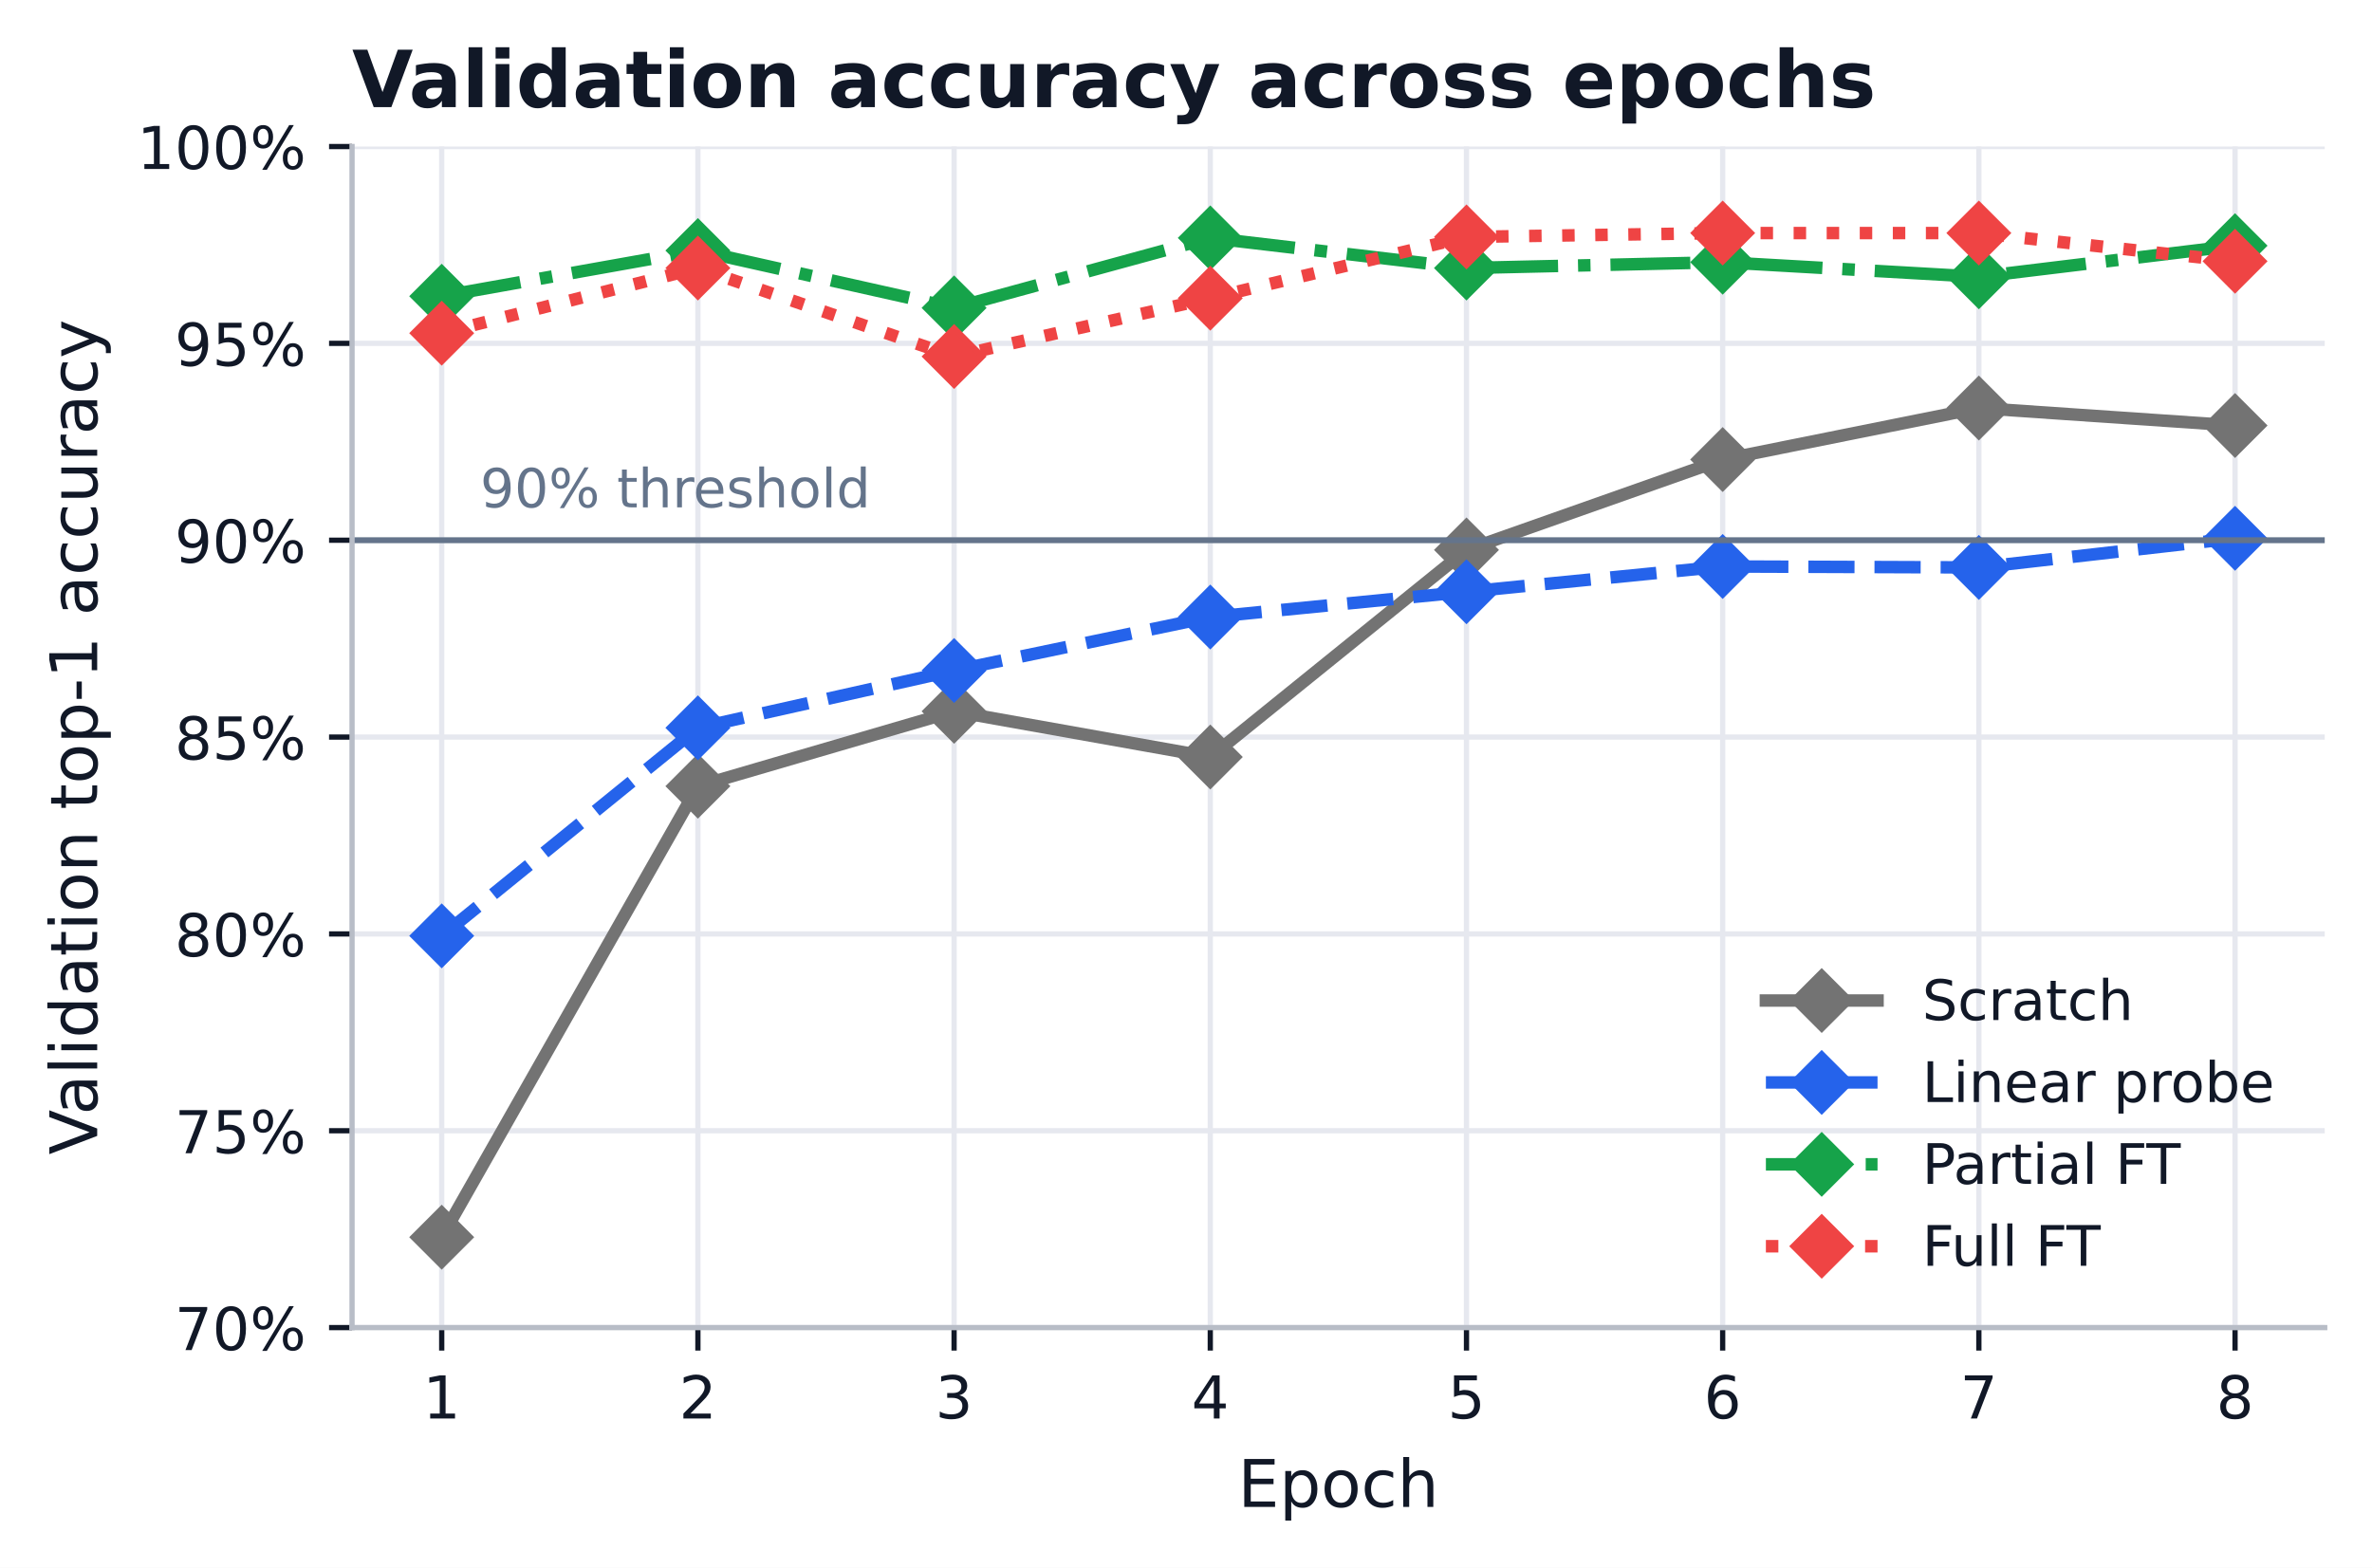
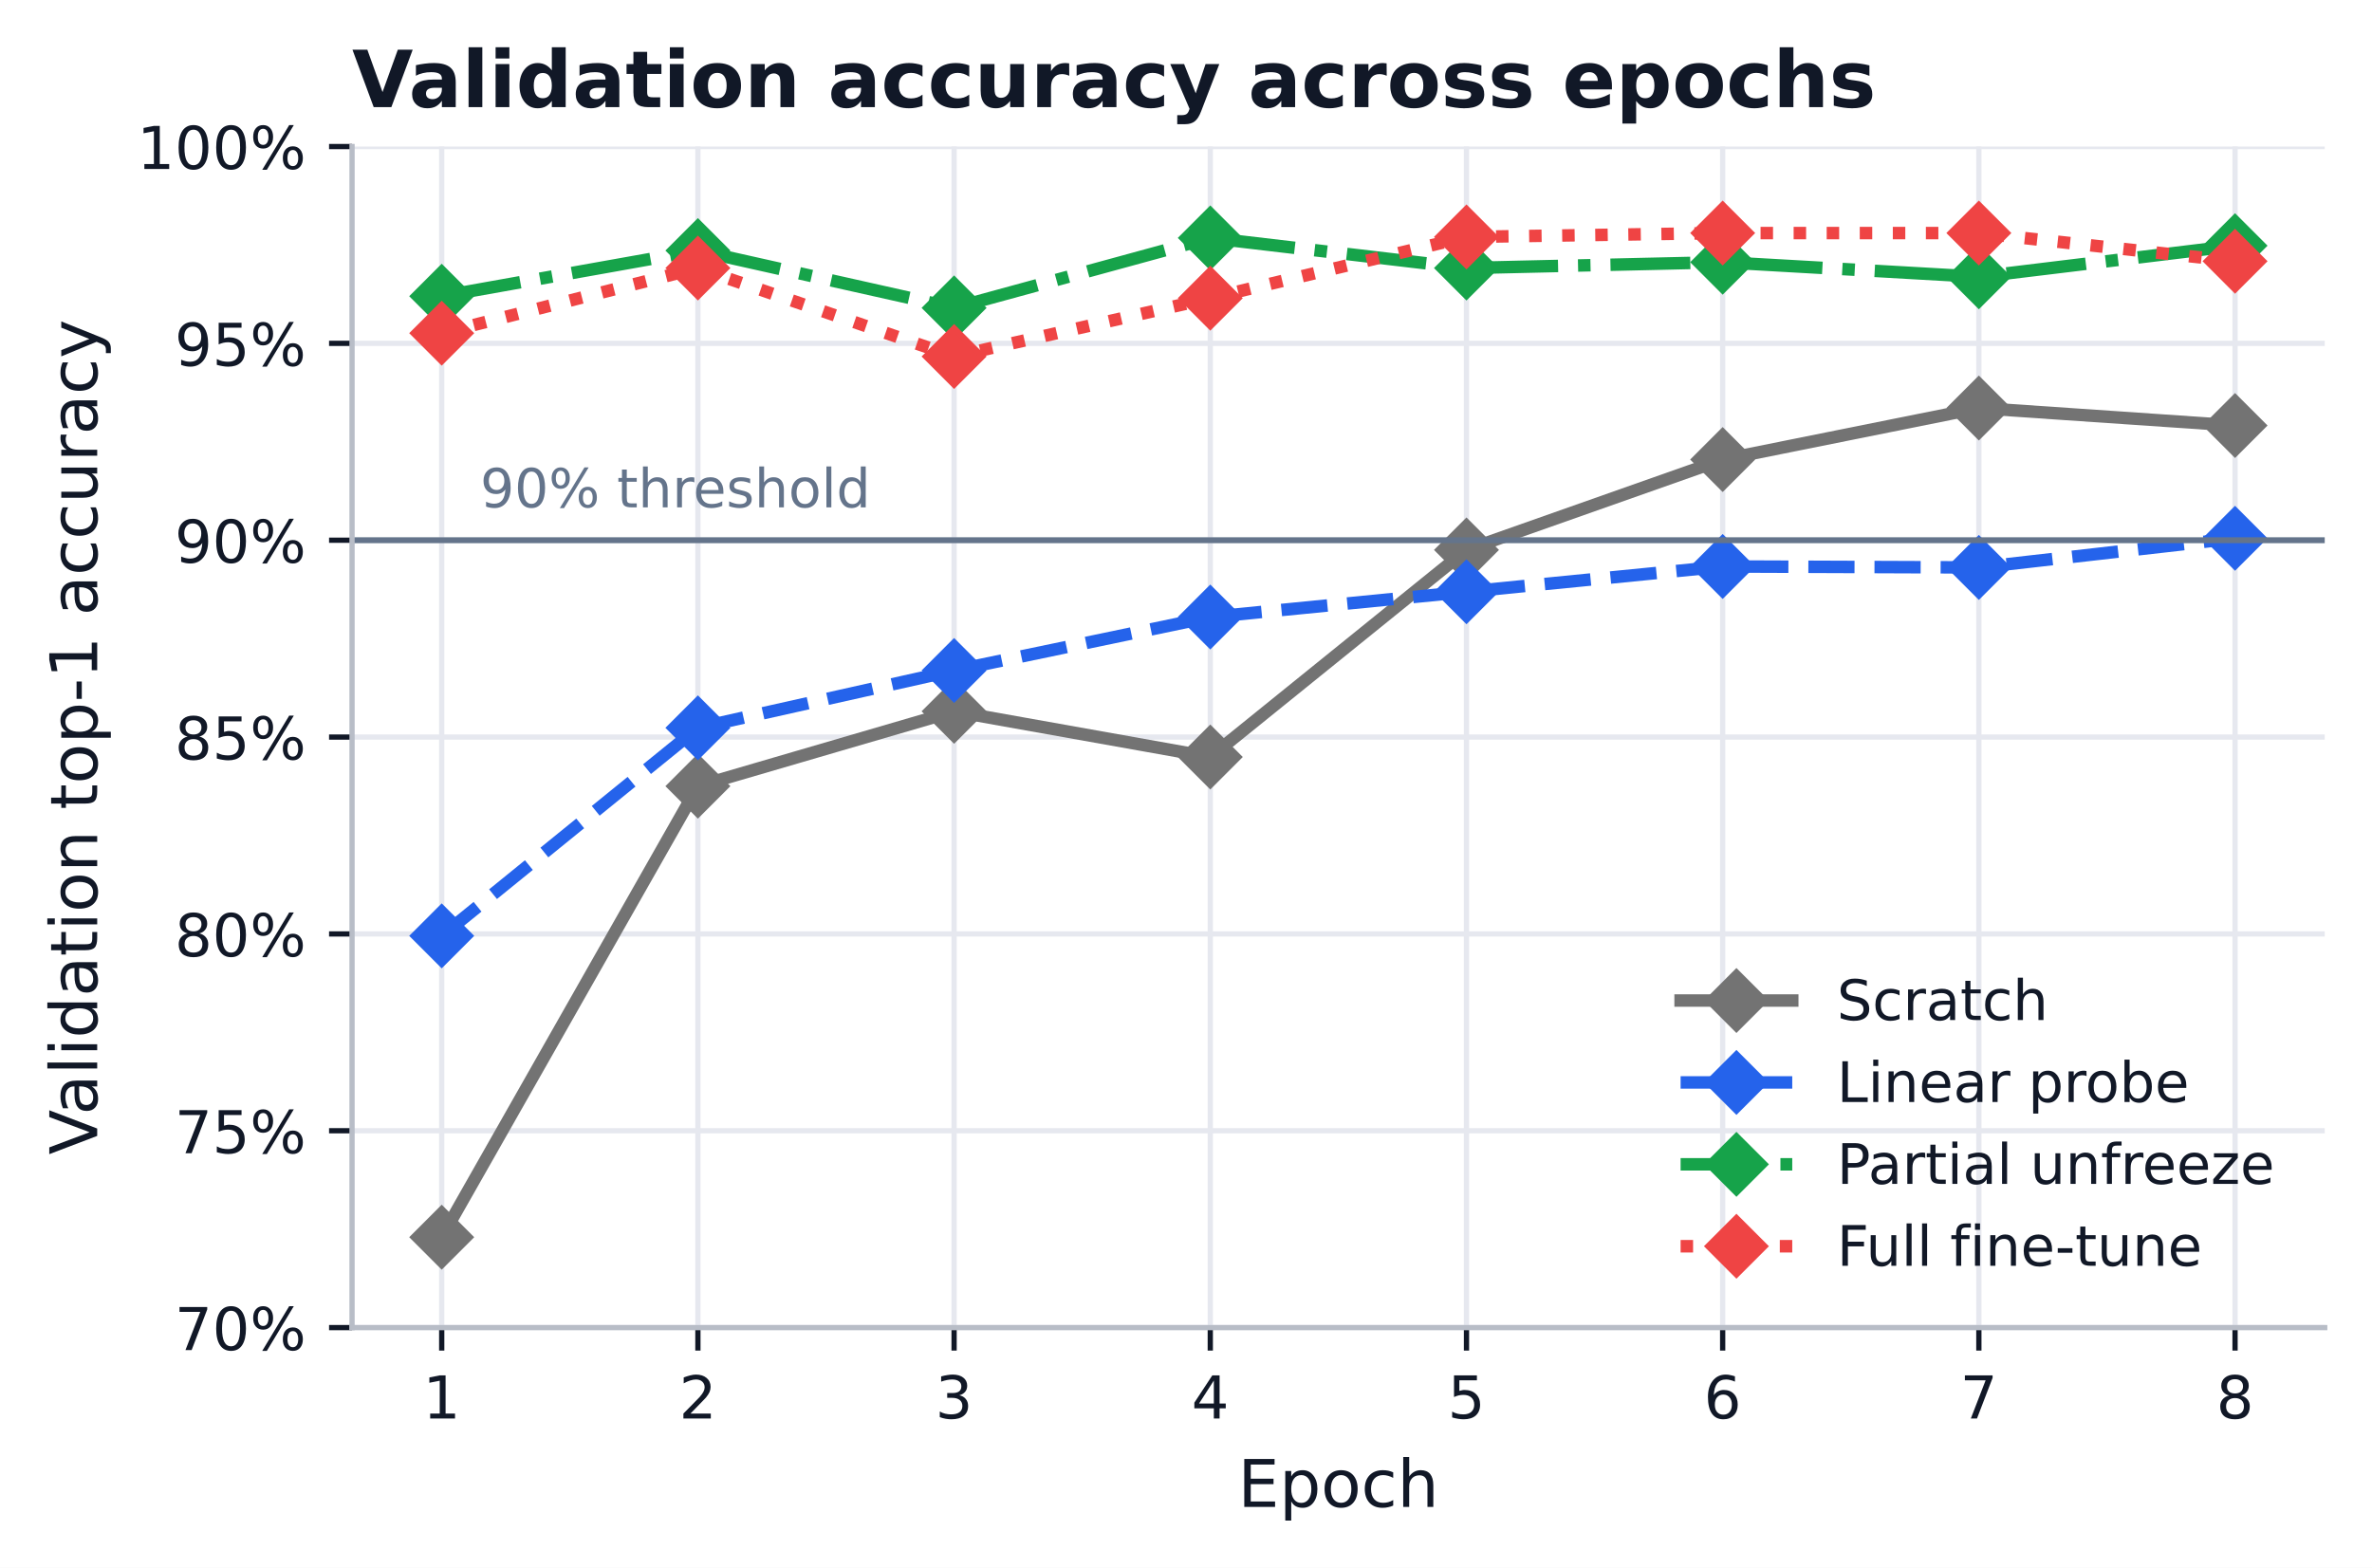
<svg xmlns="http://www.w3.org/2000/svg" xmlns:xlink="http://www.w3.org/1999/xlink" width="361.2pt" height="238.8pt" viewBox="0 0 361.2 238.8" version="1.1">
  <defs>
    <style type="text/css">*{stroke-linejoin: round; stroke-linecap: butt}</style>
  </defs>
  <g id="figure_1">
    <g id="patch_1">
      <path d="M 0 238.8  L 361.2 238.8  L 361.2 0  L 0 0  z " style="fill: #ffffff" />
    </g>
    <g id="axes_1">
      <g id="patch_2">
        <path d="M 53.608 202.211  L 354 202.211  L 354 22.318  L 53.608 22.318  z " style="fill: #ffffff" />
      </g>
      <g id="matplotlib.axis_1">
        <g id="xtick_1">
          <g id="line2d_1">
-             <path d="M 67.262 202.211  L 67.262 22.318  " clip-path="url(#pfbfab0b711)" style="fill: none; stroke: #e6e8ef; stroke-width: 0.8; stroke-linecap: square" />
+             <path d="M 67.262 202.211  L 67.262 22.318  " clip-path="url(#p22cc1eb119)" style="fill: none; stroke: #e6e8ef; stroke-width: 0.8; stroke-linecap: square" />
          </g>
          <g id="line2d_2">
            <defs>
-               <path id="m13dea14983" d="M 0 0  L 0 3.5  " style="stroke: #111827; stroke-width: 0.8" />
+               <path id="m6cf68bb3e3" d="M 0 0  L 0 3.5  " style="stroke: #111827; stroke-width: 0.8" />
            </defs>
            <g>
-               <use xlink:href="#m13dea14983" x="67.262" y="202.211" style="fill: #111827; stroke: #111827; stroke-width: 0.8" />
+               <use xlink:href="#m6cf68bb3e3" x="67.262" y="202.211" style="fill: #111827; stroke: #111827; stroke-width: 0.8" />
            </g>
          </g>
          <g id="text_1">
            <text style="fill: #111827; font: 9px 'DejaVu Sans'; text-anchor: middle" x="67.262" y="216.05" transform="rotate(-0 67.26243 216.0497)">1</text>
          </g>
        </g>
        <g id="xtick_2">
          <g id="line2d_3">
-             <path d="M 106.274 202.211  L 106.274 22.318  " clip-path="url(#pfbfab0b711)" style="fill: none; stroke: #e6e8ef; stroke-width: 0.8; stroke-linecap: square" />
+             <path d="M 106.274 202.211  L 106.274 22.318  " clip-path="url(#p22cc1eb119)" style="fill: none; stroke: #e6e8ef; stroke-width: 0.8; stroke-linecap: square" />
          </g>
          <g id="line2d_4">
            <g>
-               <use xlink:href="#m13dea14983" x="106.274" y="202.211" style="fill: #111827; stroke: #111827; stroke-width: 0.8" />
+               <use xlink:href="#m6cf68bb3e3" x="106.274" y="202.211" style="fill: #111827; stroke: #111827; stroke-width: 0.8" />
            </g>
          </g>
          <g id="text_2">
            <text style="fill: #111827; font: 9px 'DejaVu Sans'; text-anchor: middle" x="106.274" y="216.05" transform="rotate(-0 106.2743 216.0497)">2</text>
          </g>
        </g>
        <g id="xtick_3">
          <g id="line2d_5">
-             <path d="M 145.286 202.211  L 145.286 22.318  " clip-path="url(#pfbfab0b711)" style="fill: none; stroke: #e6e8ef; stroke-width: 0.8; stroke-linecap: square" />
+             <path d="M 145.286 202.211  L 145.286 22.318  " clip-path="url(#p22cc1eb119)" style="fill: none; stroke: #e6e8ef; stroke-width: 0.8; stroke-linecap: square" />
          </g>
          <g id="line2d_6">
            <g>
-               <use xlink:href="#m13dea14983" x="145.286" y="202.211" style="fill: #111827; stroke: #111827; stroke-width: 0.8" />
+               <use xlink:href="#m6cf68bb3e3" x="145.286" y="202.211" style="fill: #111827; stroke: #111827; stroke-width: 0.8" />
            </g>
          </g>
          <g id="text_3">
            <text style="fill: #111827; font: 9px 'DejaVu Sans'; text-anchor: middle" x="145.286" y="216.05" transform="rotate(-0 145.2861 216.0497)">3</text>
          </g>
        </g>
        <g id="xtick_4">
          <g id="line2d_7">
-             <path d="M 184.298 202.211  L 184.298 22.318  " clip-path="url(#pfbfab0b711)" style="fill: none; stroke: #e6e8ef; stroke-width: 0.8; stroke-linecap: square" />
+             <path d="M 184.298 202.211  L 184.298 22.318  " clip-path="url(#p22cc1eb119)" style="fill: none; stroke: #e6e8ef; stroke-width: 0.8; stroke-linecap: square" />
          </g>
          <g id="line2d_8">
            <g>
-               <use xlink:href="#m13dea14983" x="184.298" y="202.211" style="fill: #111827; stroke: #111827; stroke-width: 0.8" />
+               <use xlink:href="#m6cf68bb3e3" x="184.298" y="202.211" style="fill: #111827; stroke: #111827; stroke-width: 0.8" />
            </g>
          </g>
          <g id="text_4">
            <text style="fill: #111827; font: 9px 'DejaVu Sans'; text-anchor: middle" x="184.298" y="216.05" transform="rotate(-0 184.298 216.0497)">4</text>
          </g>
        </g>
        <g id="xtick_5">
          <g id="line2d_9">
-             <path d="M 223.31 202.211  L 223.31 22.318  " clip-path="url(#pfbfab0b711)" style="fill: none; stroke: #e6e8ef; stroke-width: 0.8; stroke-linecap: square" />
+             <path d="M 223.31 202.211  L 223.31 22.318  " clip-path="url(#p22cc1eb119)" style="fill: none; stroke: #e6e8ef; stroke-width: 0.8; stroke-linecap: square" />
          </g>
          <g id="line2d_10">
            <g>
-               <use xlink:href="#m13dea14983" x="223.31" y="202.211" style="fill: #111827; stroke: #111827; stroke-width: 0.8" />
+               <use xlink:href="#m6cf68bb3e3" x="223.31" y="202.211" style="fill: #111827; stroke: #111827; stroke-width: 0.8" />
            </g>
          </g>
          <g id="text_5">
            <text style="fill: #111827; font: 9px 'DejaVu Sans'; text-anchor: middle" x="223.31" y="216.05" transform="rotate(-0 223.3098 216.0497)">5</text>
          </g>
        </g>
        <g id="xtick_6">
          <g id="line2d_11">
-             <path d="M 262.322 202.211  L 262.322 22.318  " clip-path="url(#pfbfab0b711)" style="fill: none; stroke: #e6e8ef; stroke-width: 0.8; stroke-linecap: square" />
+             <path d="M 262.322 202.211  L 262.322 22.318  " clip-path="url(#p22cc1eb119)" style="fill: none; stroke: #e6e8ef; stroke-width: 0.8; stroke-linecap: square" />
          </g>
          <g id="line2d_12">
            <g>
-               <use xlink:href="#m13dea14983" x="262.322" y="202.211" style="fill: #111827; stroke: #111827; stroke-width: 0.8" />
+               <use xlink:href="#m6cf68bb3e3" x="262.322" y="202.211" style="fill: #111827; stroke: #111827; stroke-width: 0.8" />
            </g>
          </g>
          <g id="text_6">
            <text style="fill: #111827; font: 9px 'DejaVu Sans'; text-anchor: middle" x="262.322" y="216.05" transform="rotate(-0 262.3217 216.0497)">6</text>
          </g>
        </g>
        <g id="xtick_7">
          <g id="line2d_13">
-             <path d="M 301.334 202.211  L 301.334 22.318  " clip-path="url(#pfbfab0b711)" style="fill: none; stroke: #e6e8ef; stroke-width: 0.8; stroke-linecap: square" />
+             <path d="M 301.334 202.211  L 301.334 22.318  " clip-path="url(#p22cc1eb119)" style="fill: none; stroke: #e6e8ef; stroke-width: 0.8; stroke-linecap: square" />
          </g>
          <g id="line2d_14">
            <g>
-               <use xlink:href="#m13dea14983" x="301.334" y="202.211" style="fill: #111827; stroke: #111827; stroke-width: 0.8" />
+               <use xlink:href="#m6cf68bb3e3" x="301.334" y="202.211" style="fill: #111827; stroke: #111827; stroke-width: 0.8" />
            </g>
          </g>
          <g id="text_7">
            <text style="fill: #111827; font: 9px 'DejaVu Sans'; text-anchor: middle" x="301.334" y="216.05" transform="rotate(-0 301.3335 216.0497)">7</text>
          </g>
        </g>
        <g id="xtick_8">
          <g id="line2d_15">
-             <path d="M 340.345 202.211  L 340.345 22.318  " clip-path="url(#pfbfab0b711)" style="fill: none; stroke: #e6e8ef; stroke-width: 0.8; stroke-linecap: square" />
+             <path d="M 340.345 202.211  L 340.345 22.318  " clip-path="url(#p22cc1eb119)" style="fill: none; stroke: #e6e8ef; stroke-width: 0.8; stroke-linecap: square" />
          </g>
          <g id="line2d_16">
            <g>
-               <use xlink:href="#m13dea14983" x="340.345" y="202.211" style="fill: #111827; stroke: #111827; stroke-width: 0.8" />
+               <use xlink:href="#m6cf68bb3e3" x="340.345" y="202.211" style="fill: #111827; stroke: #111827; stroke-width: 0.8" />
            </g>
          </g>
          <g id="text_8">
            <text style="fill: #111827; font: 9px 'DejaVu Sans'; text-anchor: middle" x="340.345" y="216.05" transform="rotate(-0 340.3454 216.0497)">8</text>
          </g>
        </g>
        <g id="text_9">
          <text style="fill: #111827; font: 10px 'DejaVu Sans'; text-anchor: middle" x="203.804" y="229.52" transform="rotate(-0 203.8039 229.5198)">Epoch</text>
        </g>
      </g>
      <g id="matplotlib.axis_2">
        <g id="ytick_1">
          <g id="line2d_17">
-             <path d="M 53.608 202.211  L 354 202.211  " clip-path="url(#pfbfab0b711)" style="fill: none; stroke: #e6e8ef; stroke-width: 0.8; stroke-linecap: square" />
+             <path d="M 53.608 202.211  L 354 202.211  " clip-path="url(#p22cc1eb119)" style="fill: none; stroke: #e6e8ef; stroke-width: 0.8; stroke-linecap: square" />
          </g>
          <g id="line2d_18">
            <defs>
-               <path id="mdbeb0e78e6" d="M 0 0  L -3.5 0  " style="stroke: #111827; stroke-width: 0.8" />
+               <path id="md21b7d45da" d="M 0 0  L -3.5 0  " style="stroke: #111827; stroke-width: 0.8" />
            </defs>
            <g>
-               <use xlink:href="#mdbeb0e78e6" x="53.608" y="202.211" style="fill: #111827; stroke: #111827; stroke-width: 0.8" />
+               <use xlink:href="#md21b7d45da" x="53.608" y="202.211" style="fill: #111827; stroke: #111827; stroke-width: 0.8" />
            </g>
          </g>
          <g id="text_10">
            <text style="fill: #111827; font: 9px 'DejaVu Sans'; text-anchor: end" x="46.608" y="205.63" transform="rotate(-0 46.60828 205.6304)">70%</text>
          </g>
        </g>
        <g id="ytick_2">
          <g id="line2d_19">
-             <path d="M 53.608 172.229  L 354 172.229  " clip-path="url(#pfbfab0b711)" style="fill: none; stroke: #e6e8ef; stroke-width: 0.8; stroke-linecap: square" />
+             <path d="M 53.608 172.229  L 354 172.229  " clip-path="url(#p22cc1eb119)" style="fill: none; stroke: #e6e8ef; stroke-width: 0.8; stroke-linecap: square" />
          </g>
          <g id="line2d_20">
            <g>
-               <use xlink:href="#mdbeb0e78e6" x="53.608" y="172.229" style="fill: #111827; stroke: #111827; stroke-width: 0.8" />
+               <use xlink:href="#md21b7d45da" x="53.608" y="172.229" style="fill: #111827; stroke: #111827; stroke-width: 0.8" />
            </g>
          </g>
          <g id="text_11">
            <text style="fill: #111827; font: 9px 'DejaVu Sans'; text-anchor: end" x="46.608" y="175.648" transform="rotate(-0 46.60828 175.6482)">75%</text>
          </g>
        </g>
        <g id="ytick_3">
          <g id="line2d_21">
-             <path d="M 53.608 142.247  L 354 142.247  " clip-path="url(#pfbfab0b711)" style="fill: none; stroke: #e6e8ef; stroke-width: 0.8; stroke-linecap: square" />
+             <path d="M 53.608 142.247  L 354 142.247  " clip-path="url(#p22cc1eb119)" style="fill: none; stroke: #e6e8ef; stroke-width: 0.8; stroke-linecap: square" />
          </g>
          <g id="line2d_22">
            <g>
-               <use xlink:href="#mdbeb0e78e6" x="53.608" y="142.247" style="fill: #111827; stroke: #111827; stroke-width: 0.8" />
+               <use xlink:href="#md21b7d45da" x="53.608" y="142.247" style="fill: #111827; stroke: #111827; stroke-width: 0.8" />
            </g>
          </g>
          <g id="text_12">
            <text style="fill: #111827; font: 9px 'DejaVu Sans'; text-anchor: end" x="46.608" y="145.666" transform="rotate(-0 46.60828 145.6661)">80%</text>
          </g>
        </g>
        <g id="ytick_4">
          <g id="line2d_23">
-             <path d="M 53.608 112.265  L 354 112.265  " clip-path="url(#pfbfab0b711)" style="fill: none; stroke: #e6e8ef; stroke-width: 0.8; stroke-linecap: square" />
+             <path d="M 53.608 112.265  L 354 112.265  " clip-path="url(#p22cc1eb119)" style="fill: none; stroke: #e6e8ef; stroke-width: 0.8; stroke-linecap: square" />
          </g>
          <g id="line2d_24">
            <g>
-               <use xlink:href="#mdbeb0e78e6" x="53.608" y="112.265" style="fill: #111827; stroke: #111827; stroke-width: 0.8" />
+               <use xlink:href="#md21b7d45da" x="53.608" y="112.265" style="fill: #111827; stroke: #111827; stroke-width: 0.8" />
            </g>
          </g>
          <g id="text_13">
            <text style="fill: #111827; font: 9px 'DejaVu Sans'; text-anchor: end" x="46.608" y="115.684" transform="rotate(-0 46.60828 115.6839)">85%</text>
          </g>
        </g>
        <g id="ytick_5">
          <g id="line2d_25">
-             <path d="M 53.608 82.282  L 354 82.282  " clip-path="url(#pfbfab0b711)" style="fill: none; stroke: #e6e8ef; stroke-width: 0.8; stroke-linecap: square" />
+             <path d="M 53.608 82.282  L 354 82.282  " clip-path="url(#p22cc1eb119)" style="fill: none; stroke: #e6e8ef; stroke-width: 0.8; stroke-linecap: square" />
          </g>
          <g id="line2d_26">
            <g>
-               <use xlink:href="#mdbeb0e78e6" x="53.608" y="82.282" style="fill: #111827; stroke: #111827; stroke-width: 0.8" />
+               <use xlink:href="#md21b7d45da" x="53.608" y="82.282" style="fill: #111827; stroke: #111827; stroke-width: 0.8" />
            </g>
          </g>
          <g id="text_14">
            <text style="fill: #111827; font: 9px 'DejaVu Sans'; text-anchor: end" x="46.608" y="85.702" transform="rotate(-0 46.60828 85.70174)">90%</text>
          </g>
        </g>
        <g id="ytick_6">
          <g id="line2d_27">
-             <path d="M 53.608 52.3  L 354 52.3  " clip-path="url(#pfbfab0b711)" style="fill: none; stroke: #e6e8ef; stroke-width: 0.8; stroke-linecap: square" />
+             <path d="M 53.608 52.3  L 354 52.3  " clip-path="url(#p22cc1eb119)" style="fill: none; stroke: #e6e8ef; stroke-width: 0.8; stroke-linecap: square" />
          </g>
          <g id="line2d_28">
            <g>
-               <use xlink:href="#mdbeb0e78e6" x="53.608" y="52.3" style="fill: #111827; stroke: #111827; stroke-width: 0.8" />
+               <use xlink:href="#md21b7d45da" x="53.608" y="52.3" style="fill: #111827; stroke: #111827; stroke-width: 0.8" />
            </g>
          </g>
          <g id="text_15">
            <text style="fill: #111827; font: 9px 'DejaVu Sans'; text-anchor: end" x="46.608" y="55.72" transform="rotate(-0 46.60828 55.71958)">95%</text>
          </g>
        </g>
        <g id="ytick_7">
          <g id="line2d_29">
-             <path d="M 53.608 22.318  L 354 22.318  " clip-path="url(#pfbfab0b711)" style="fill: none; stroke: #e6e8ef; stroke-width: 0.8; stroke-linecap: square" />
+             <path d="M 53.608 22.318  L 354 22.318  " clip-path="url(#p22cc1eb119)" style="fill: none; stroke: #e6e8ef; stroke-width: 0.8; stroke-linecap: square" />
          </g>
          <g id="line2d_30">
            <g>
-               <use xlink:href="#mdbeb0e78e6" x="53.608" y="22.318" style="fill: #111827; stroke: #111827; stroke-width: 0.8" />
+               <use xlink:href="#md21b7d45da" x="53.608" y="22.318" style="fill: #111827; stroke: #111827; stroke-width: 0.8" />
            </g>
          </g>
          <g id="text_16">
            <text style="fill: #111827; font: 9px 'DejaVu Sans'; text-anchor: end" x="46.608" y="25.737" transform="rotate(-0 46.60828 25.73742)">100%</text>
          </g>
        </g>
        <g id="text_17">
          <text style="fill: #111827; font: 10px 'DejaVu Sans'; text-anchor: middle" x="14.798" y="112.265" transform="rotate(-90 14.79844 112.2646)">Validation top-1 accuracy</text>
        </g>
      </g>
      <g id="line2d_31">
-         <path d="M 67.262 188.441  L 106.274 119.742  L 145.286 108.341  L 184.298 115.3  L 223.31 83.763  L 262.322 69.993  L 301.334 62.146  L 340.345 64.811  " clip-path="url(#pfbfab0b711)" style="fill: none; stroke: #737373; stroke-width: 1.9; stroke-linecap: square" />
+         <path d="M 67.262 188.441  L 106.274 119.742  L 145.286 108.341  L 184.298 115.3  L 223.31 83.763  L 262.322 69.993  L 301.334 62.146  L 340.345 64.811  " clip-path="url(#p22cc1eb119)" style="fill: none; stroke: #737373; stroke-width: 1.9; stroke-linecap: square" />
        <defs>
-           <path id="m04b0fa874c" d="M -0 4.243  L 4.243 0  L 0 -4.243  L -4.243 -0  z " style="stroke: #737373; stroke-linejoin: miter" />
+           <path id="m4987f3b51c" d="M 0 4.243  L 4.243 0  L 0 -4.243  L -4.243 0  z " style="stroke: #737373; stroke-linejoin: miter" />
        </defs>
-         <g clip-path="url(#pfbfab0b711)">
-           <use xlink:href="#m04b0fa874c" x="67.262" y="188.441" style="fill: #737373; stroke: #737373; stroke-linejoin: miter" />
-           <use xlink:href="#m04b0fa874c" x="106.274" y="119.742" style="fill: #737373; stroke: #737373; stroke-linejoin: miter" />
-           <use xlink:href="#m04b0fa874c" x="145.286" y="108.341" style="fill: #737373; stroke: #737373; stroke-linejoin: miter" />
-           <use xlink:href="#m04b0fa874c" x="184.298" y="115.3" style="fill: #737373; stroke: #737373; stroke-linejoin: miter" />
-           <use xlink:href="#m04b0fa874c" x="223.31" y="83.763" style="fill: #737373; stroke: #737373; stroke-linejoin: miter" />
-           <use xlink:href="#m04b0fa874c" x="262.322" y="69.993" style="fill: #737373; stroke: #737373; stroke-linejoin: miter" />
-           <use xlink:href="#m04b0fa874c" x="301.334" y="62.146" style="fill: #737373; stroke: #737373; stroke-linejoin: miter" />
-           <use xlink:href="#m04b0fa874c" x="340.345" y="64.811" style="fill: #737373; stroke: #737373; stroke-linejoin: miter" />
+         <g clip-path="url(#p22cc1eb119)">
+           <use xlink:href="#m4987f3b51c" x="67.262" y="188.441" style="fill: #737373; stroke: #737373; stroke-linejoin: miter" />
+           <use xlink:href="#m4987f3b51c" x="106.274" y="119.742" style="fill: #737373; stroke: #737373; stroke-linejoin: miter" />
+           <use xlink:href="#m4987f3b51c" x="145.286" y="108.341" style="fill: #737373; stroke: #737373; stroke-linejoin: miter" />
+           <use xlink:href="#m4987f3b51c" x="184.298" y="115.3" style="fill: #737373; stroke: #737373; stroke-linejoin: miter" />
+           <use xlink:href="#m4987f3b51c" x="223.31" y="83.763" style="fill: #737373; stroke: #737373; stroke-linejoin: miter" />
+           <use xlink:href="#m4987f3b51c" x="262.322" y="69.993" style="fill: #737373; stroke: #737373; stroke-linejoin: miter" />
+           <use xlink:href="#m4987f3b51c" x="301.334" y="62.146" style="fill: #737373; stroke: #737373; stroke-linejoin: miter" />
+           <use xlink:href="#m4987f3b51c" x="340.345" y="64.811" style="fill: #737373; stroke: #737373; stroke-linejoin: miter" />
        </g>
      </g>
      <g id="line2d_32">
-         <path d="M 67.262 142.543  L 106.274 110.858  L 145.286 102.122  L 184.298 93.979  L 223.31 90.13  L 262.322 86.28  L 301.334 86.428  L 340.345 81.986  " clip-path="url(#pfbfab0b711)" style="fill: none; stroke-dasharray: 7.03,3.04; stroke-dashoffset: 0; stroke: #2563eb; stroke-width: 1.9" />
+         <path d="M 67.262 142.543  L 106.274 110.858  L 145.286 102.122  L 184.298 93.979  L 223.31 90.13  L 262.322 86.28  L 301.334 86.428  L 340.345 81.986  " clip-path="url(#p22cc1eb119)" style="fill: none; stroke-dasharray: 7.03,3.04; stroke-dashoffset: 0; stroke: #2563eb; stroke-width: 1.9" />
        <defs>
-           <path id="m27e571500e" d="M -0 4.243  L 4.243 0  L 0 -4.243  L -4.243 -0  z " style="stroke: #2563eb; stroke-linejoin: miter" />
+           <path id="m7c88489950" d="M 0 4.243  L 4.243 0  L 0 -4.243  L -4.243 0  z " style="stroke: #2563eb; stroke-linejoin: miter" />
        </defs>
-         <g clip-path="url(#pfbfab0b711)">
-           <use xlink:href="#m27e571500e" x="67.262" y="142.543" style="fill: #2563eb; stroke: #2563eb; stroke-linejoin: miter" />
-           <use xlink:href="#m27e571500e" x="106.274" y="110.858" style="fill: #2563eb; stroke: #2563eb; stroke-linejoin: miter" />
-           <use xlink:href="#m27e571500e" x="145.286" y="102.122" style="fill: #2563eb; stroke: #2563eb; stroke-linejoin: miter" />
-           <use xlink:href="#m27e571500e" x="184.298" y="93.979" style="fill: #2563eb; stroke: #2563eb; stroke-linejoin: miter" />
-           <use xlink:href="#m27e571500e" x="223.31" y="90.13" style="fill: #2563eb; stroke: #2563eb; stroke-linejoin: miter" />
-           <use xlink:href="#m27e571500e" x="262.322" y="86.28" style="fill: #2563eb; stroke: #2563eb; stroke-linejoin: miter" />
-           <use xlink:href="#m27e571500e" x="301.334" y="86.428" style="fill: #2563eb; stroke: #2563eb; stroke-linejoin: miter" />
-           <use xlink:href="#m27e571500e" x="340.345" y="81.986" style="fill: #2563eb; stroke: #2563eb; stroke-linejoin: miter" />
+         <g clip-path="url(#p22cc1eb119)">
+           <use xlink:href="#m7c88489950" x="67.262" y="142.543" style="fill: #2563eb; stroke: #2563eb; stroke-linejoin: miter" />
+           <use xlink:href="#m7c88489950" x="106.274" y="110.858" style="fill: #2563eb; stroke: #2563eb; stroke-linejoin: miter" />
+           <use xlink:href="#m7c88489950" x="145.286" y="102.122" style="fill: #2563eb; stroke: #2563eb; stroke-linejoin: miter" />
+           <use xlink:href="#m7c88489950" x="184.298" y="93.979" style="fill: #2563eb; stroke: #2563eb; stroke-linejoin: miter" />
+           <use xlink:href="#m7c88489950" x="223.31" y="90.13" style="fill: #2563eb; stroke: #2563eb; stroke-linejoin: miter" />
+           <use xlink:href="#m7c88489950" x="262.322" y="86.28" style="fill: #2563eb; stroke: #2563eb; stroke-linejoin: miter" />
+           <use xlink:href="#m7c88489950" x="301.334" y="86.428" style="fill: #2563eb; stroke: #2563eb; stroke-linejoin: miter" />
+           <use xlink:href="#m7c88489950" x="340.345" y="81.986" style="fill: #2563eb; stroke: #2563eb; stroke-linejoin: miter" />
        </g>
      </g>
      <g id="line2d_33">
-         <path d="M 67.262 45.119  L 106.274 38.161  L 145.286 46.896  L 184.298 36.236  L 223.31 40.826  L 262.322 39.937  L 301.334 42.158  L 340.345 37.42  " clip-path="url(#pfbfab0b711)" style="fill: none; stroke-dasharray: 12.16,3.04,1.9,3.04; stroke-dashoffset: 0; stroke: #16a34a; stroke-width: 1.9" />
+         <path d="M 67.262 45.119  L 106.274 38.161  L 145.286 46.896  L 184.298 36.236  L 223.31 40.826  L 262.322 39.937  L 301.334 42.158  L 340.345 37.42  " clip-path="url(#p22cc1eb119)" style="fill: none; stroke-dasharray: 12.16,3.04,1.9,3.04; stroke-dashoffset: 0; stroke: #16a34a; stroke-width: 1.9" />
        <defs>
-           <path id="ma36aeb3330" d="M -0 4.243  L 4.243 0  L 0 -4.243  L -4.243 -0  z " style="stroke: #16a34a; stroke-linejoin: miter" />
+           <path id="m1ca255eb1f" d="M 0 4.243  L 4.243 0  L 0 -4.243  L -4.243 0  z " style="stroke: #16a34a; stroke-linejoin: miter" />
        </defs>
-         <g clip-path="url(#pfbfab0b711)">
-           <use xlink:href="#ma36aeb3330" x="67.262" y="45.119" style="fill: #16a34a; stroke: #16a34a; stroke-linejoin: miter" />
-           <use xlink:href="#ma36aeb3330" x="106.274" y="38.161" style="fill: #16a34a; stroke: #16a34a; stroke-linejoin: miter" />
-           <use xlink:href="#ma36aeb3330" x="145.286" y="46.896" style="fill: #16a34a; stroke: #16a34a; stroke-linejoin: miter" />
-           <use xlink:href="#ma36aeb3330" x="184.298" y="36.236" style="fill: #16a34a; stroke: #16a34a; stroke-linejoin: miter" />
-           <use xlink:href="#ma36aeb3330" x="223.31" y="40.826" style="fill: #16a34a; stroke: #16a34a; stroke-linejoin: miter" />
-           <use xlink:href="#ma36aeb3330" x="262.322" y="39.937" style="fill: #16a34a; stroke: #16a34a; stroke-linejoin: miter" />
-           <use xlink:href="#ma36aeb3330" x="301.334" y="42.158" style="fill: #16a34a; stroke: #16a34a; stroke-linejoin: miter" />
-           <use xlink:href="#ma36aeb3330" x="340.345" y="37.42" style="fill: #16a34a; stroke: #16a34a; stroke-linejoin: miter" />
+         <g clip-path="url(#p22cc1eb119)">
+           <use xlink:href="#m1ca255eb1f" x="67.262" y="45.119" style="fill: #16a34a; stroke: #16a34a; stroke-linejoin: miter" />
+           <use xlink:href="#m1ca255eb1f" x="106.274" y="38.161" style="fill: #16a34a; stroke: #16a34a; stroke-linejoin: miter" />
+           <use xlink:href="#m1ca255eb1f" x="145.286" y="46.896" style="fill: #16a34a; stroke: #16a34a; stroke-linejoin: miter" />
+           <use xlink:href="#m1ca255eb1f" x="184.298" y="36.236" style="fill: #16a34a; stroke: #16a34a; stroke-linejoin: miter" />
+           <use xlink:href="#m1ca255eb1f" x="223.31" y="40.826" style="fill: #16a34a; stroke: #16a34a; stroke-linejoin: miter" />
+           <use xlink:href="#m1ca255eb1f" x="262.322" y="39.937" style="fill: #16a34a; stroke: #16a34a; stroke-linejoin: miter" />
+           <use xlink:href="#m1ca255eb1f" x="301.334" y="42.158" style="fill: #16a34a; stroke: #16a34a; stroke-linejoin: miter" />
+           <use xlink:href="#m1ca255eb1f" x="340.345" y="37.42" style="fill: #16a34a; stroke: #16a34a; stroke-linejoin: miter" />
        </g>
      </g>
      <g id="line2d_34">
-         <path d="M 67.262 50.746  L 106.274 40.826  L 145.286 54.299  L 184.298 45.415  L 223.31 36.088  L 262.322 35.495  L 301.334 35.495  L 340.345 39.789  " clip-path="url(#pfbfab0b711)" style="fill: none; stroke-dasharray: 1.9,3.135; stroke-dashoffset: 0; stroke: #ef4444; stroke-width: 1.9" />
+         <path d="M 67.262 50.746  L 106.274 40.826  L 145.286 54.299  L 184.298 45.415  L 223.31 36.088  L 262.322 35.495  L 301.334 35.495  L 340.345 39.789  " clip-path="url(#p22cc1eb119)" style="fill: none; stroke-dasharray: 1.9,3.135; stroke-dashoffset: 0; stroke: #ef4444; stroke-width: 1.9" />
        <defs>
-           <path id="m3f0293d46a" d="M -0 4.243  L 4.243 0  L 0 -4.243  L -4.243 -0  z " style="stroke: #ef4444; stroke-linejoin: miter" />
+           <path id="mc72b10ac01" d="M 0 4.243  L 4.243 0  L 0 -4.243  L -4.243 0  z " style="stroke: #ef4444; stroke-linejoin: miter" />
        </defs>
-         <g clip-path="url(#pfbfab0b711)">
-           <use xlink:href="#m3f0293d46a" x="67.262" y="50.746" style="fill: #ef4444; stroke: #ef4444; stroke-linejoin: miter" />
-           <use xlink:href="#m3f0293d46a" x="106.274" y="40.826" style="fill: #ef4444; stroke: #ef4444; stroke-linejoin: miter" />
-           <use xlink:href="#m3f0293d46a" x="145.286" y="54.299" style="fill: #ef4444; stroke: #ef4444; stroke-linejoin: miter" />
-           <use xlink:href="#m3f0293d46a" x="184.298" y="45.415" style="fill: #ef4444; stroke: #ef4444; stroke-linejoin: miter" />
-           <use xlink:href="#m3f0293d46a" x="223.31" y="36.088" style="fill: #ef4444; stroke: #ef4444; stroke-linejoin: miter" />
-           <use xlink:href="#m3f0293d46a" x="262.322" y="35.495" style="fill: #ef4444; stroke: #ef4444; stroke-linejoin: miter" />
-           <use xlink:href="#m3f0293d46a" x="301.334" y="35.495" style="fill: #ef4444; stroke: #ef4444; stroke-linejoin: miter" />
-           <use xlink:href="#m3f0293d46a" x="340.345" y="39.789" style="fill: #ef4444; stroke: #ef4444; stroke-linejoin: miter" />
+         <g clip-path="url(#p22cc1eb119)">
+           <use xlink:href="#mc72b10ac01" x="67.262" y="50.746" style="fill: #ef4444; stroke: #ef4444; stroke-linejoin: miter" />
+           <use xlink:href="#mc72b10ac01" x="106.274" y="40.826" style="fill: #ef4444; stroke: #ef4444; stroke-linejoin: miter" />
+           <use xlink:href="#mc72b10ac01" x="145.286" y="54.299" style="fill: #ef4444; stroke: #ef4444; stroke-linejoin: miter" />
+           <use xlink:href="#mc72b10ac01" x="184.298" y="45.415" style="fill: #ef4444; stroke: #ef4444; stroke-linejoin: miter" />
+           <use xlink:href="#mc72b10ac01" x="223.31" y="36.088" style="fill: #ef4444; stroke: #ef4444; stroke-linejoin: miter" />
+           <use xlink:href="#mc72b10ac01" x="262.322" y="35.495" style="fill: #ef4444; stroke: #ef4444; stroke-linejoin: miter" />
+           <use xlink:href="#mc72b10ac01" x="301.334" y="35.495" style="fill: #ef4444; stroke: #ef4444; stroke-linejoin: miter" />
+           <use xlink:href="#mc72b10ac01" x="340.345" y="39.789" style="fill: #ef4444; stroke: #ef4444; stroke-linejoin: miter" />
        </g>
      </g>
      <g id="line2d_35">
-         <path d="M 53.608 82.282  L 354 82.282  " clip-path="url(#pfbfab0b711)" style="fill: none; stroke: #64748b; stroke-width: 0.9; stroke-linecap: square" />
+         <path d="M 53.608 82.282  L 354 82.282  " clip-path="url(#p22cc1eb119)" style="fill: none; stroke: #64748b; stroke-width: 0.9; stroke-linecap: square" />
      </g>
      <g id="patch_3">
        <path d="M 53.608 202.211  L 53.608 22.318  " style="fill: none; stroke: #b8bdc7; stroke-width: 0.8; stroke-linejoin: miter; stroke-linecap: square" />
      </g>
      <g id="patch_4">
        <path d="M 53.608 202.211  L 354 202.211  " style="fill: none; stroke: #b8bdc7; stroke-width: 0.8; stroke-linejoin: miter; stroke-linecap: square" />
      </g>
      <g id="text_18">
        <text style="fill: #64748b; font: 8.2px 'DejaVu Sans'; text-anchor: start" x="73.114" y="77.282" transform="rotate(-0 73.11421 77.28244)">90% threshold</text>
      </g>
      <g id="text_19">
        <text style="fill: #111827; font: 700 12px 'DejaVu Sans'; text-anchor: start" x="53.608" y="16.318" transform="rotate(-0 53.60828 16.31812)">Validation accuracy across epochs</text>
      </g>
      <g id="legend_1">
        <g id="line2d_36">
-           <path d="M 268.904 152.389  L 277.404 152.389  L 285.904 152.389  " style="fill: none; stroke: #737373; stroke-width: 1.9; stroke-linecap: square" />
+           <path d="M 255.917 152.389  L 264.417 152.389  L 272.917 152.389  " style="fill: none; stroke: #737373; stroke-width: 1.9; stroke-linecap: square" />
          <g>
-             <use xlink:href="#m04b0fa874c" x="277.404" y="152.389" style="fill: #737373; stroke: #737373; stroke-linejoin: miter" />
+             <use xlink:href="#m4987f3b51c" x="264.417" y="152.389" style="fill: #737373; stroke: #737373; stroke-linejoin: miter" />
          </g>
        </g>
        <g id="text_20">
-           <text style="fill: #111827; font: 8.5px 'DejaVu Sans'; text-anchor: start" x="292.704" y="155.364" transform="rotate(-0 292.7039 155.3641)">Scratch</text>
+           <text style="fill: #111827; font: 8.5px 'DejaVu Sans'; text-anchor: start" x="279.717" y="155.364" transform="rotate(-0 279.7175 155.3641)">Scratch</text>
        </g>
        <g id="line2d_37">
-           <path d="M 268.904 164.866  L 277.404 164.866  L 285.904 164.866  " style="fill: none; stroke-dasharray: 7.03,3.04; stroke-dashoffset: 0; stroke: #2563eb; stroke-width: 1.9" />
+           <path d="M 255.917 164.866  L 264.417 164.866  L 272.917 164.866  " style="fill: none; stroke-dasharray: 7.03,3.04; stroke-dashoffset: 0; stroke: #2563eb; stroke-width: 1.9" />
          <g>
-             <use xlink:href="#m27e571500e" x="277.404" y="164.866" style="fill: #2563eb; stroke: #2563eb; stroke-linejoin: miter" />
+             <use xlink:href="#m7c88489950" x="264.417" y="164.866" style="fill: #2563eb; stroke: #2563eb; stroke-linejoin: miter" />
          </g>
        </g>
        <g id="text_21">
-           <text style="fill: #111827; font: 8.5px 'DejaVu Sans'; text-anchor: start" x="292.704" y="167.841" transform="rotate(-0 292.7039 167.8405)">Linear probe</text>
+           <text style="fill: #111827; font: 8.5px 'DejaVu Sans'; text-anchor: start" x="279.717" y="167.841" transform="rotate(-0 279.7175 167.8405)">Linear probe</text>
        </g>
        <g id="line2d_38">
-           <path d="M 268.904 177.342  L 277.404 177.342  L 285.904 177.342  " style="fill: none; stroke-dasharray: 12.16,3.04,1.9,3.04; stroke-dashoffset: 0; stroke: #16a34a; stroke-width: 1.9" />
+           <path d="M 255.917 177.342  L 264.417 177.342  L 272.917 177.342  " style="fill: none; stroke-dasharray: 12.16,3.04,1.9,3.04; stroke-dashoffset: 0; stroke: #16a34a; stroke-width: 1.9" />
          <g>
-             <use xlink:href="#ma36aeb3330" x="277.404" y="177.342" style="fill: #16a34a; stroke: #16a34a; stroke-linejoin: miter" />
+             <use xlink:href="#m1ca255eb1f" x="264.417" y="177.342" style="fill: #16a34a; stroke: #16a34a; stroke-linejoin: miter" />
          </g>
        </g>
        <g id="text_22">
-           <text style="fill: #111827; font: 8.5px 'DejaVu Sans'; text-anchor: start" x="292.704" y="180.317" transform="rotate(-0 292.7039 180.3169)">Partial FT</text>
+           <text style="fill: #111827; font: 8.5px 'DejaVu Sans'; text-anchor: start" x="279.717" y="180.317" transform="rotate(-0 279.7175 180.3169)">Partial unfreeze</text>
        </g>
        <g id="line2d_39">
-           <path d="M 268.904 189.818  L 277.404 189.818  L 285.904 189.818  " style="fill: none; stroke-dasharray: 1.9,3.135; stroke-dashoffset: 0; stroke: #ef4444; stroke-width: 1.9" />
+           <path d="M 255.917 189.818  L 264.417 189.818  L 272.917 189.818  " style="fill: none; stroke-dasharray: 1.9,3.135; stroke-dashoffset: 0; stroke: #ef4444; stroke-width: 1.9" />
          <g>
-             <use xlink:href="#m3f0293d46a" x="277.404" y="189.818" style="fill: #ef4444; stroke: #ef4444; stroke-linejoin: miter" />
+             <use xlink:href="#mc72b10ac01" x="264.417" y="189.818" style="fill: #ef4444; stroke: #ef4444; stroke-linejoin: miter" />
          </g>
        </g>
        <g id="text_23">
-           <text style="fill: #111827; font: 8.5px 'DejaVu Sans'; text-anchor: start" x="292.704" y="192.793" transform="rotate(-0 292.7039 192.7933)">Full FT</text>
+           <text style="fill: #111827; font: 8.5px 'DejaVu Sans'; text-anchor: start" x="279.717" y="192.793" transform="rotate(-0 279.7175 192.7933)">Full fine-tune</text>
        </g>
      </g>
    </g>
  </g>
  <defs>
-     <clipPath id="pfbfab0b711">
+     <clipPath id="p22cc1eb119">
      <rect x="53.608" y="22.318" width="300.391" height="179.893" />
    </clipPath>
  </defs>
</svg>
